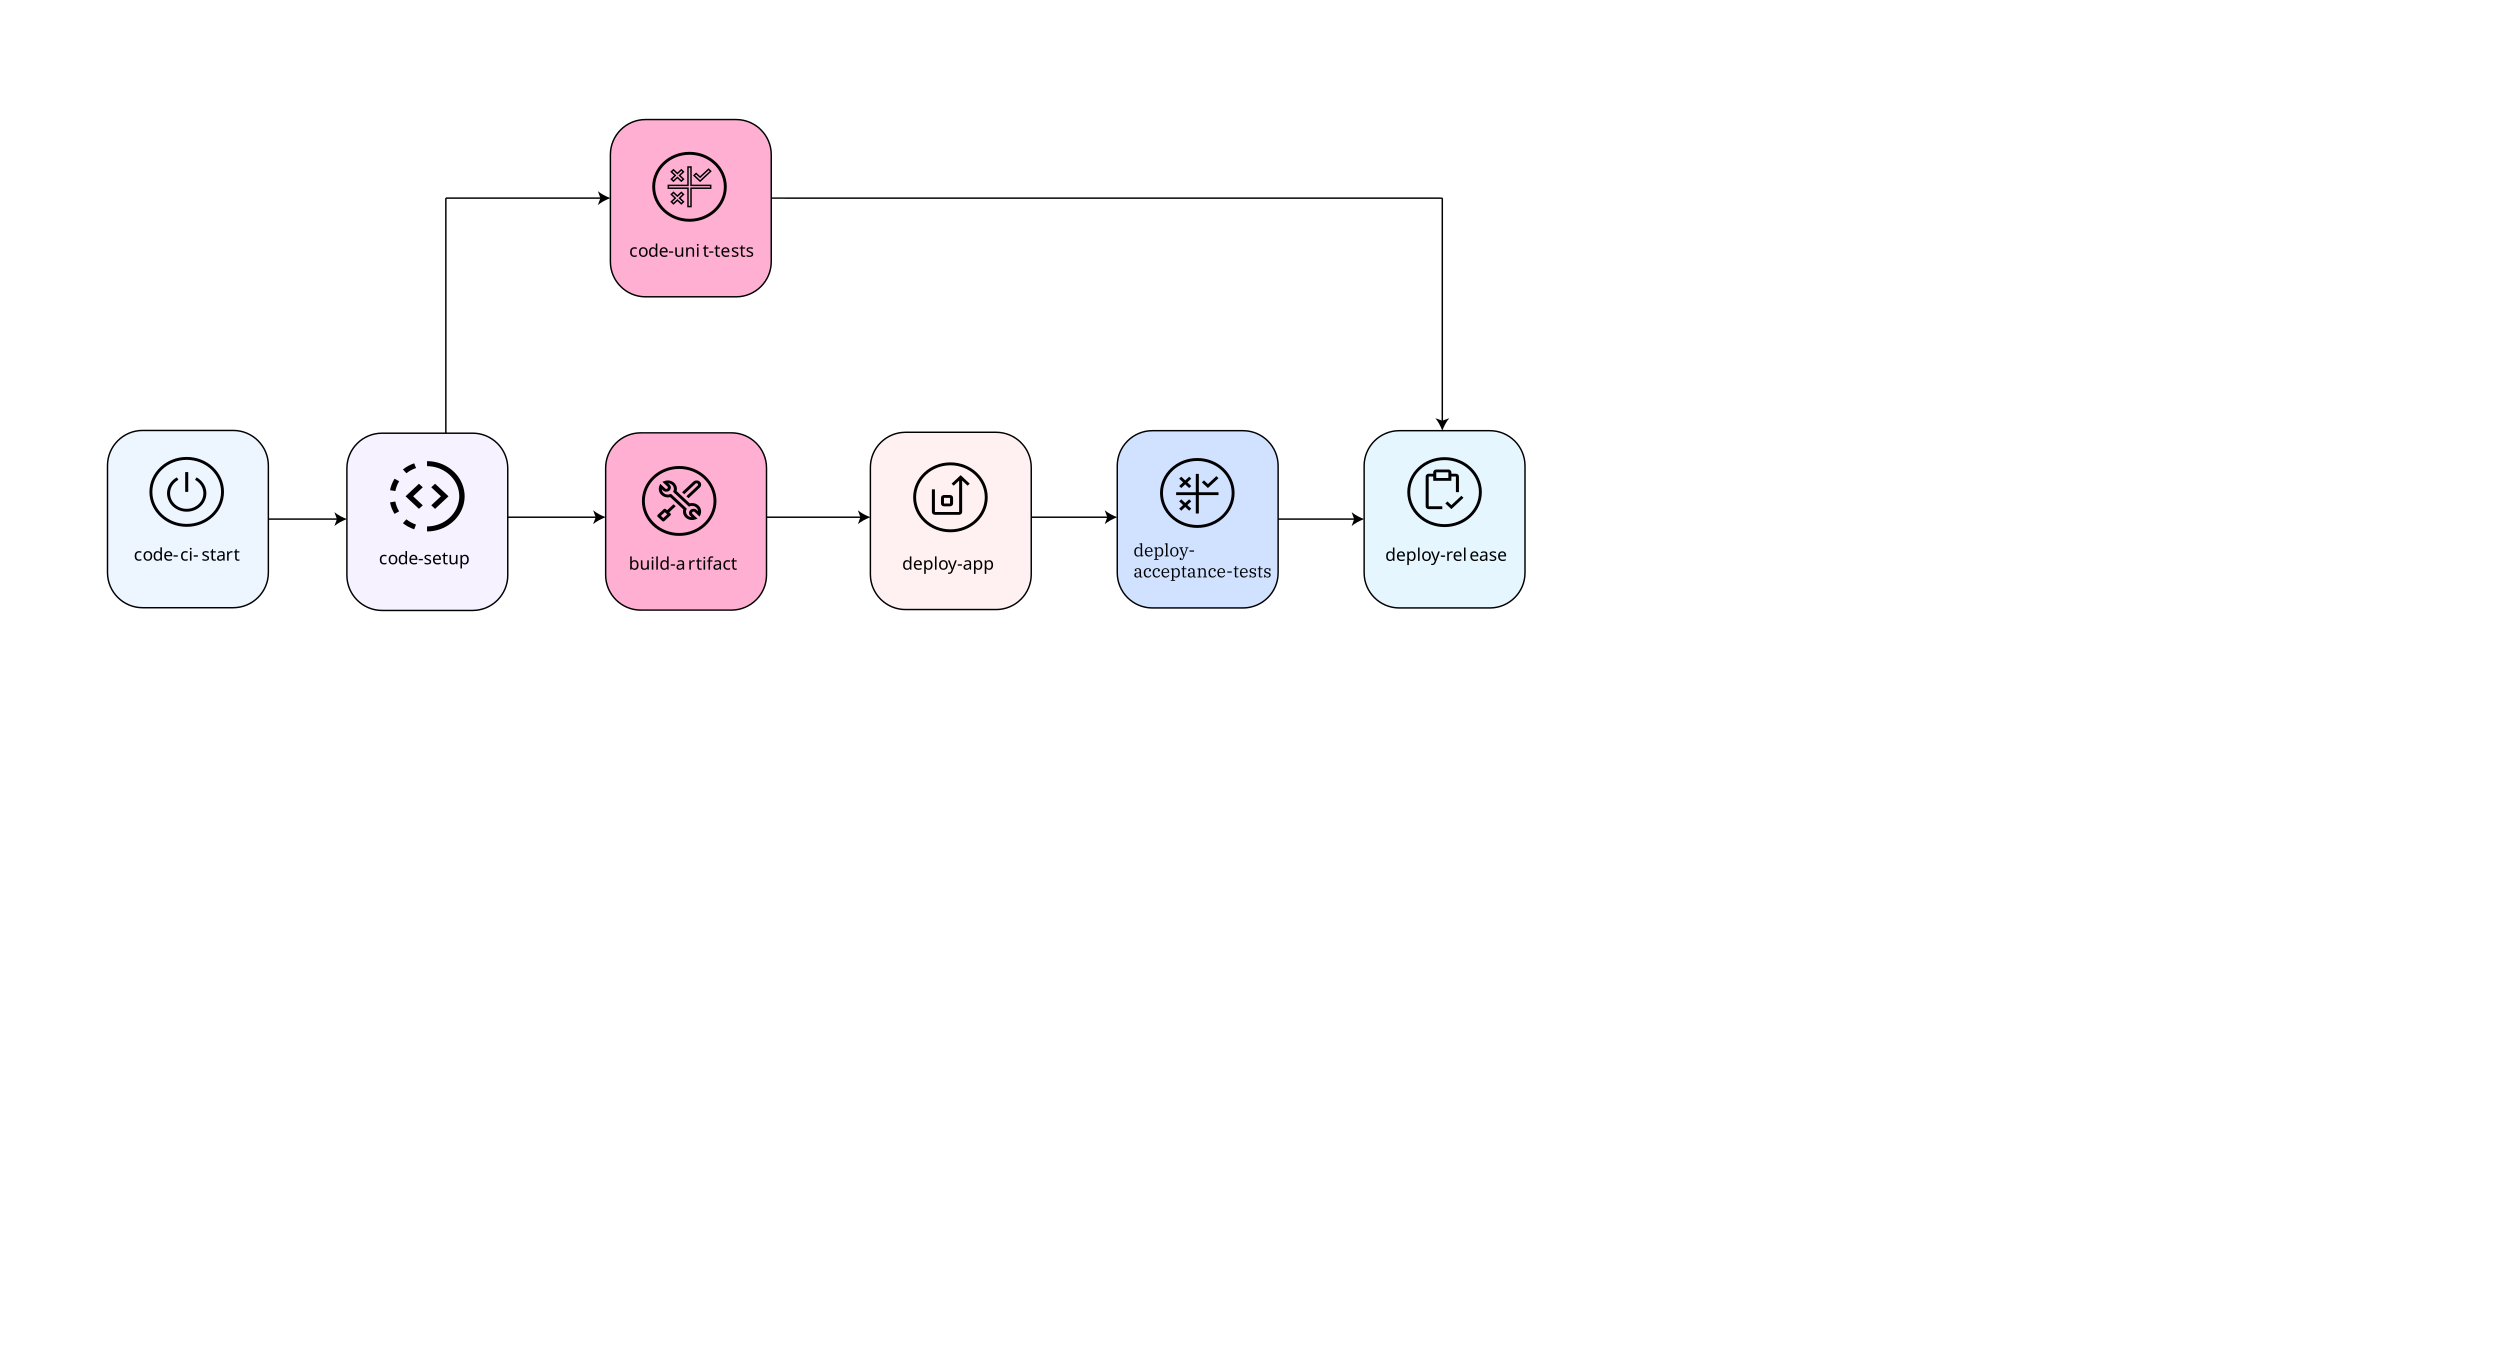
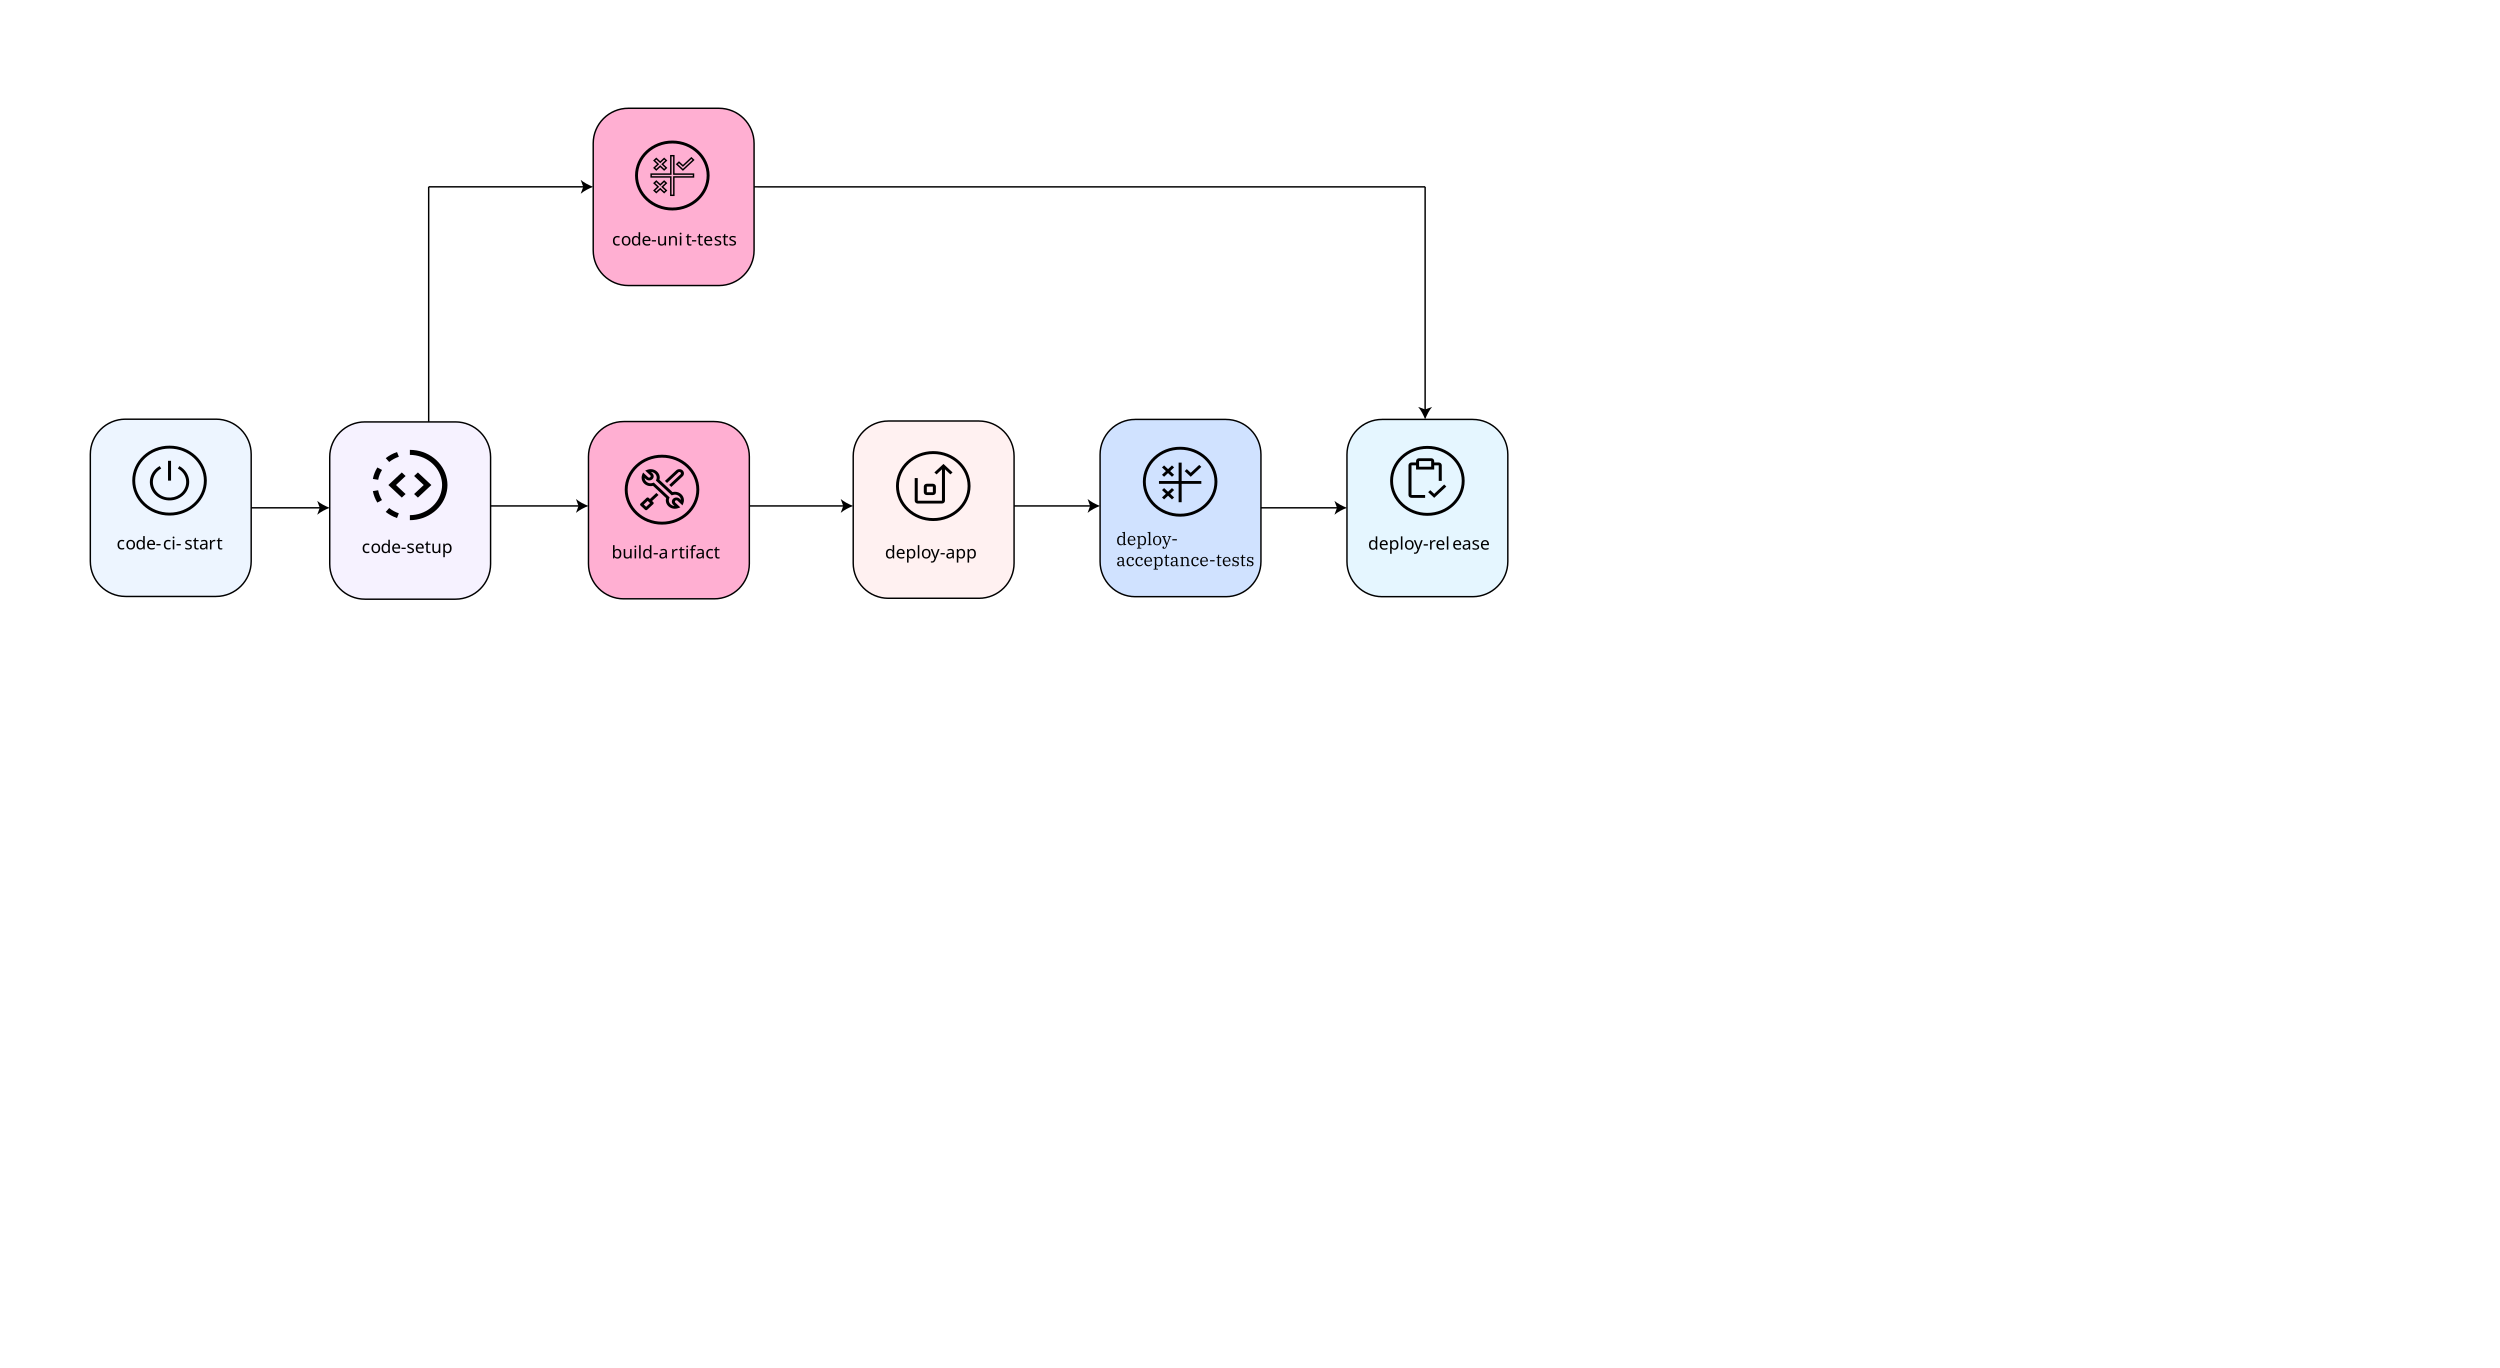
<svg xmlns="http://www.w3.org/2000/svg" viewBox="0 0 2000 1094.23">
  <defs>
    <style>
      .cls-1 {
        fill: #ffafd2;
      }

      .cls-1, .cls-2, .cls-3, .cls-4, .cls-5, .cls-6, .cls-7, .cls-8 {
        stroke: #000;
        stroke-miterlimit: 10;
      }

      .cls-1, .cls-2, .cls-3, .cls-4, .cls-5, .cls-6, .cls-8 {
        stroke-width: 1.17px;
      }

      .cls-9, .cls-6 {
        fill: #edf5ff;
      }

      .cls-2 {
        fill: #d0e2ff;
      }

      .cls-10 {
        letter-spacing: 0em;
      }

      .cls-11 {
        font-family: IBMPlexMath-Regular, 'IBM Plex Math';
        font-size: 14px;
      }

      .cls-12 {
        letter-spacing: 0em;
      }

      .cls-3 {
        fill: #f6f2ff;
      }

      .cls-4 {
        fill: #fff1f1;
      }

      .cls-5, .cls-7 {
        fill: none;
      }

      .cls-7 {
        stroke-width: 2.34px;
      }

      .cls-13 {
        letter-spacing: -.02em;
      }

      .cls-14 {
        letter-spacing: 0em;
      }

      .cls-15 {
        letter-spacing: 0em;
      }

      .cls-16 {
        letter-spacing: -.01em;
      }

      .cls-17 {
        letter-spacing: 0em;
      }

      .cls-18 {
        letter-spacing: 0em;
      }

      .cls-8 {
        fill: #e5f6ff;
      }

      .cls-19 {
        letter-spacing: .02em;
      }

      .cls-20 {
        letter-spacing: .01em;
      }

      .cls-21 {
        letter-spacing: 0em;
      }
    </style>
  </defs>
  <g id="Objects">
    <g>
-       <rect class="cls-1" x="488.31" y="95.64" width="128.69" height="141.81" rx="28.12" ry="28.12" />
-       <ellipse class="cls-7" cx="551.6" cy="149.43" rx="28.65" ry="26.79" />
-       <polygon class="cls-5" points="560.07 141.73 556.93 138.79 555.23 140.37 560.07 144.9 568.54 136.98 566.85 135.39 560.07 141.73" />
-       <polygon class="cls-5" points="546.76 137.43 545.06 135.85 541.92 138.79 538.77 135.85 537.08 137.43 540.22 140.37 537.08 143.32 538.77 144.9 541.92 141.96 545.06 144.9 546.76 143.32 543.61 140.37 546.76 137.43" />
-       <polygon class="cls-5" points="546.76 155.54 545.06 153.95 541.92 156.9 538.77 153.95 537.08 155.54 540.22 158.48 537.08 161.42 538.77 163.01 541.92 160.07 545.06 163.01 546.76 161.42 543.61 158.48 546.76 155.54" />
-       <polygon class="cls-5" points="552.81 148.3 552.81 133.58 550.39 133.58 550.39 148.3 534.66 148.3 534.66 150.56 550.39 150.56 550.39 165.27 552.81 165.27 552.81 150.56 568.54 150.56 568.54 148.3 552.81 148.3" />
-     </g>
-     <g>
-       <g>
-         <rect class="cls-9" x="86" y="344.36" width="128.69" height="141.81" rx="28.12" ry="28.12" />
+       <rect class="cls-1" x="474.57" y="86.62" width="128.69" height="141.81" rx="28.12" ry="28.12" />
+       <ellipse class="cls-7" cx="537.86" cy="140.41" rx="28.65" ry="26.79" />
+       <polygon class="cls-5" points="546.33 132.71 543.19 129.77 541.49 131.35 546.33 135.88 554.8 127.96 553.11 126.37 546.33 132.71" />
+       <polygon class="cls-5" points="533.02 128.41 531.32 126.83 528.18 129.77 525.03 126.83 523.34 128.41 526.48 131.35 523.34 134.3 525.03 135.88 528.18 132.94 531.32 135.88 533.02 134.3 529.87 131.35 533.02 128.41" />
+       <polygon class="cls-5" points="533.02 146.52 531.32 144.93 528.18 147.88 525.03 144.93 523.34 146.52 526.48 149.46 523.34 152.4 525.03 153.99 528.18 151.05 531.32 153.99 533.02 152.4 529.87 149.46 533.02 146.52" />
+       <polygon class="cls-5" points="539.07 139.28 539.07 124.56 536.65 124.56 536.65 139.28 520.92 139.28 520.92 141.54 536.65 141.54 536.65 156.25 539.07 156.25 539.07 141.54 554.8 141.54 554.8 139.28 539.07 139.28" />
+     </g>
+     <g>
+       <g>
+         <rect class="cls-9" x="72.26" y="335.34" width="128.69" height="141.81" rx="28.12" ry="28.12" />
        <g>
-           <ellipse class="cls-9" cx="149.37" cy="393.51" rx="28.65" ry="26.79" />
+           <ellipse class="cls-9" cx="135.63" cy="384.49" rx="28.65" ry="26.79" />
          <g>
-             <path class="cls-9" d="M157.24,381.9l-1.21,1.96c6.37,3.44,8.55,11.05,4.87,17.01-3.68,5.95-11.82,7.99-18.19,4.56-6.37-3.44-8.55-11.05-4.87-17.01,1.17-1.89,2.85-3.46,4.87-4.56l-1.21-1.96c-7.53,4.06-10.1,13.06-5.76,20.1,4.34,7.04,13.97,9.45,21.49,5.39,7.53-4.06,10.1-13.06,5.76-20.1-1.38-2.24-3.37-4.09-5.76-5.39h.01Z" />
-             <rect class="cls-9" x="148.16" y="377.67" width="2.42" height="15.84" />
+             <path class="cls-9" d="M143.5,372.88l-1.21,1.96c6.37,3.44,8.55,11.05,4.87,17.01-3.68,5.95-11.82,7.99-18.19,4.56-6.37-3.44-8.55-11.05-4.87-17.01,1.17-1.89,2.85-3.46,4.87-4.56l-1.21-1.96c-7.53,4.06-10.1,13.06-5.76,20.1,4.34,7.04,13.97,9.45,21.49,5.39,7.53-4.06,10.1-13.06,5.76-20.1-1.38-2.24-3.37-4.09-5.76-5.39h.01Z" />
+             <rect class="cls-9" x="134.42" y="368.65" width="2.42" height="15.84" />
          </g>
        </g>
      </g>
      <g>
-         <rect class="cls-6" x="86" y="344.36" width="128.69" height="141.81" rx="28.12" ry="28.12" />
+         <rect class="cls-6" x="72.26" y="335.34" width="128.69" height="141.81" rx="28.12" ry="28.12" />
        <g>
-           <ellipse class="cls-7" cx="149.37" cy="393.51" rx="28.65" ry="26.79" />
+           <ellipse class="cls-7" cx="135.63" cy="384.49" rx="28.65" ry="26.79" />
          <g>
-             <path d="M157.24,381.9l-1.21,1.96c6.37,3.44,8.55,11.05,4.87,17.01-3.68,5.95-11.82,7.99-18.19,4.56-6.37-3.44-8.55-11.05-4.87-17.01,1.17-1.89,2.85-3.46,4.87-4.56l-1.21-1.96c-7.53,4.06-10.1,13.06-5.76,20.1,4.34,7.04,13.97,9.45,21.49,5.39,7.53-4.06,10.1-13.06,5.76-20.1-1.38-2.24-3.37-4.09-5.76-5.39h.01Z" />
-             <rect x="148.16" y="377.67" width="2.42" height="15.84" />
+             <path d="M143.5,372.88l-1.21,1.96c6.37,3.44,8.55,11.05,4.87,17.01-3.68,5.95-11.82,7.99-18.19,4.56-6.37-3.44-8.55-11.05-4.87-17.01,1.17-1.89,2.85-3.46,4.87-4.56l-1.21-1.96c-7.53,4.06-10.1,13.06-5.76,20.1,4.34,7.04,13.97,9.45,21.49,5.39,7.53-4.06,10.1-13.06,5.76-20.1-1.38-2.24-3.37-4.09-5.76-5.39h.01Z" />
+             <rect x="134.42" y="368.65" width="2.42" height="15.84" />
          </g>
        </g>
      </g>
    </g>
    <g>
-       <rect class="cls-3" x="277.52" y="346.55" width="128.69" height="141.81" rx="28.12" ry="28.12" />
-       <path d="M332.82,374.41c-2.85.97-5.45,2.41-7.73,4.2l-2.76-3.07c2.66-2.08,5.7-3.76,9.02-4.9l1.47,3.77h0ZM315.63,383c-1.74,2.79-2.97,5.87-3.6,9.15l4.26.7c.54-2.81,1.57-5.47,3.06-7.85l-3.71-2h-.01ZM316.26,401.22l-4.23.7c.62,3.29,1.85,6.38,3.57,9.17l3.72-2.01c-1.48-2.39-2.53-5.04-3.06-7.86h0ZM325.1,415.46l-2.78,3.1c2.66,2.09,5.71,3.76,9.02,4.9l1.47-3.79c-2.84-.98-5.44-2.42-7.72-4.21h.01ZM371.22,392.16c-.62-3.29-1.85-6.38-3.57-9.17-1.76-2.84-4.04-5.36-6.71-7.47-2.66-2.09-5.71-3.76-9.02-4.9-3.21-1.1-6.67-1.71-10.28-1.71v4.02c3.1,0,6.06.53,8.81,1.48,2.84.98,5.44,2.42,7.72,4.21.99.78,1.9,1.63,2.76,2.53,1.13,1.19,2.15,2.48,3,3.86,1.48,2.39,2.54,5.04,3.07,7.85.26,1.36.42,2.75.42,4.18s-.18,2.82-.45,4.18c-.54,2.81-1.57,5.46-3.07,7.84-1.52,2.42-3.45,4.6-5.74,6.39-2.28,1.79-4.88,3.23-7.72,4.2-2.75.94-5.71,1.49-8.8,1.49v4.02c3.61,0,7.06-.63,10.28-1.73,3.32-1.13,6.36-2.81,9.02-4.9,2.68-2.1,4.93-4.63,6.7-7.47,1.74-2.79,2.97-5.87,3.6-9.15.3-1.58.48-3.21.48-4.88s-.19-3.29-.48-4.88h-.02ZM334.58,393.24l1.97-1.85,1.67-1.56-3.05-2.84-1.4,1.31-3.05,2.86-3.71,3.47-2.58,2.41,2.58,2.41,3.71,3.47,3.05,2.86,1.4,1.31,3.05-2.84-1.67-1.56-1.97-1.85-2.4-2.24-1.66-1.56,1.67-1.56,2.4-2.24h-.01ZM348.66,400.84l-1.97,1.85-1.67,1.56,3.05,2.84,1.4-1.31,3.05-2.86,3.71-3.47,2.58-2.41-2.58-2.41-3.71-3.47-3.05-2.86-1.4-1.31-3.05,2.84,1.67,1.56,1.97,1.85,2.4,2.24,1.67,1.56-1.66,1.56-2.4,2.24h-.01Z" />
-     </g>
-     <g>
-       <rect class="cls-1" x="484.52" y="346.27" width="128.69" height="141.81" rx="28.12" ry="28.12" />
-       <ellipse class="cls-7" cx="543.35" cy="400.76" rx="28.65" ry="26.79" />
-       <g>
-         <path d="M535.38,409.82l5.15-4.82-1.71-1.6-5.15,4.82-.96-.9c-.47-.44-1.24-.44-1.71,0h0l-4.84,4.53c-.47.44-.47,1.16,0,1.6h0l3.63,3.4c.47.44,1.24.44,1.71,0h0l4.84-4.53c.47-.44.47-1.16,0-1.6h0l-.96-.9h0ZM530.65,414.44l-1.92-1.79,3.13-2.93,1.92,1.79-3.13,2.93Z" />
-         <path d="M553.64,416.04c-4.01,0-7.26-3.04-7.26-6.79,0-.59.09-1.18.26-1.75l-10.49-9.81c-.61.16-1.24.24-1.87.24-3.99.02-7.25-3-7.26-6.74,0-.86.17-1.72.51-2.53l.68-1.61,4.01,3.75c.48.43,1.23.43,1.71,0,.47-.44.47-1.16,0-1.6h0l-4.01-3.75,1.72-.63c3.71-1.38,7.92.32,9.39,3.79.34.8.51,1.66.51,2.52,0,.59-.09,1.18-.26,1.75l10.49,9.8c.61-.16,1.24-.24,1.87-.24,3.99-.02,7.25,3,7.26,6.73,0,.87-.17,1.72-.51,2.53l-.67,1.61-4.01-3.75c-.48-.43-1.23-.43-1.71,0-.47.44-.47,1.16,0,1.6h0l4.01,3.75-1.72.63c-.84.31-1.74.47-2.64.48v.02ZM536.77,395.08l12.66,11.84-.29.69c-.99,2.31.21,4.93,2.68,5.85.48.18.99.29,1.51.31l-1.05-.99c-1.42-1.33-1.42-3.47,0-4.8h0c1.44-1.28,3.7-1.28,5.14,0l1.05.99c-.15-2.48-2.42-4.38-5.08-4.24-.52.03-1.03.13-1.51.31l-.74.27-12.66-11.84.29-.69c.99-2.31-.21-4.93-2.68-5.85-.48-.18-.99-.29-1.51-.31l1.05.99c1.42,1.33,1.42,3.47,0,4.8h0c-1.44,1.28-3.7,1.28-5.14,0l-1.05-.99c.15,2.48,2.42,4.38,5.08,4.24.52-.03,1.03-.13,1.52-.31l.74-.27h-.01Z" />
-         <path d="M559.84,385.31c-1.44-1.28-3.7-1.28-5.13,0l-9.05,8.47,1.71,1.6,9.05-8.47c.48-.43,1.23-.43,1.71,0,.47.44.47,1.16,0,1.6l-9.05,8.47,1.71,1.6,9.05-8.46c1.42-1.33,1.42-3.48,0-4.8h0Z" />
-       </g>
-     </g>
-     <g>
-       <rect class="cls-4" x="696.31" y="345.83" width="128.69" height="141.81" rx="28.12" ry="28.12" />
-       <g>
-         <path d="M768.51,380.16l-7.26,6.79,1.71,1.59,4.34-4.06v25.1h-19.37v-18.11h-2.42v18.11c0,1.25,1.08,2.26,2.42,2.26h19.37c1.34,0,2.42-1.01,2.42-2.26v-25.11l4.34,4.06,1.71-1.59-7.26-6.79h0Z" />
-         <path d="M760.04,405.06h-4.84c-1.34,0-2.42-1.01-2.42-2.26v-4.53c0-1.25,1.08-2.26,2.42-2.26h4.84c1.34,0,2.42,1.01,2.42,2.26v4.53c0,1.25-1.08,2.26-2.42,2.26ZM755.19,398.27v4.53h4.84v-4.53h-4.84Z" />
-         <ellipse class="cls-7" cx="760.35" cy="397.86" rx="28.65" ry="26.79" />
-       </g>
-     </g>
-     <g>
-       <rect class="cls-8" x="1091.31" y="344.55" width="128.69" height="141.81" rx="28.12" ry="28.12" />
-       <ellipse class="cls-7" cx="1155.65" cy="393.7" rx="28.65" ry="26.79" />
-       <g>
-         <polygon points="1161.1 404.1 1157.97 401.17 1156.26 402.76 1161.1 407.29 1170.78 398.23 1169.08 396.64 1161.1 404.1" />
-         <path d="M1164.73,378.99h-3.63v-1.13c0-1.25-1.09-2.26-2.42-2.26h-9.68c-1.34,0-2.42,1.01-2.42,2.26v1.13h-3.63c-1.34,0-2.42,1.01-2.42,2.26v23.77c0,1.25,1.09,2.26,2.42,2.26h10.89v-2.26h-10.89v-23.77h3.63v3.4h14.52v-3.4h3.63v12.45h2.42v-12.45c0-1.25-1.09-2.26-2.42-2.26h0ZM1158.68,382.39h-9.68v-4.53h9.68v4.53Z" />
-       </g>
-     </g>
-     <g>
-       <rect class="cls-2" x="893.81" y="344.55" width="128.69" height="141.81" rx="28.12" ry="28.12" />
-       <g>
-         <polygon points="966.33 387.26 963.18 384.32 961.48 385.9 966.33 390.42 974.8 382.51 973.1 380.92 966.33 387.26" />
-         <polygon points="953.01 382.95 951.32 381.38 948.17 384.32 945.02 381.38 943.33 382.95 946.48 385.9 943.33 388.85 945.02 390.42 948.17 387.48 951.32 390.42 953.01 388.85 949.87 385.9 953.01 382.95" />
-         <polygon points="953.01 401.07 951.32 399.48 948.17 402.42 945.02 399.48 943.33 401.07 946.48 404.01 943.33 406.95 945.02 408.54 948.17 405.6 951.32 408.54 953.01 406.95 949.87 404.01 953.01 401.07" />
-         <polygon points="959.06 393.82 959.06 379.11 956.64 379.11 956.64 393.82 940.91 393.82 940.91 396.08 956.64 396.08 956.64 410.79 959.06 410.79 959.06 396.08 974.8 396.08 974.8 393.82 959.06 393.82" />
-         <ellipse class="cls-7" cx="957.85" cy="394.38" rx="28.65" ry="26.79" />
-       </g>
-     </g>
-     <g>
-       <line class="cls-5" x1="214.69" y1="415.27" x2="270.46" y2="415.27" />
-       <path d="M277.52,415.27c-3.32,1.23-7.45,3.34-10,5.56l2.01-5.56-2.01-5.56c2.56,2.23,6.68,4.33,10,5.56Z" />
-     </g>
-     <g>
-       <line class="cls-5" x1="406.21" y1="413.77" x2="477.46" y2="413.77" />
-       <path d="M484.52,413.77c-3.32,1.23-7.45,3.34-10,5.56l2.01-5.56-2.01-5.56c2.56,2.23,6.68,4.33,10,5.56Z" />
-     </g>
-     <line class="cls-5" x1="356.68" y1="158.48" x2="356.68" y2="346.55" />
-     <g>
-       <line class="cls-5" x1="481.25" y1="158.48" x2="356.68" y2="158.48" />
-       <path d="M488.31,158.48c-3.32-1.23-7.45-3.34-10-5.56l2.01,5.56-2.01,5.56c2.56-2.23,6.68-4.33,10-5.56Z" />
-     </g>
-     <line class="cls-5" x1="1153.85" y1="158.53" x2="617.01" y2="158.48" />
-     <g>
-       <line class="cls-5" x1="1153.84" y1="158.48" x2="1153.84" y2="337.49" />
-       <path d="M1153.84,344.55c-1.23-3.32-3.34-7.45-5.56-10l5.56,2.01,5.56-2.01c-2.23,2.56-4.33,6.68-5.56,10Z" />
-     </g>
-     <g>
-       <line class="cls-5" x1="613.21" y1="413.77" x2="689.25" y2="413.77" />
-       <path d="M696.31,413.77c-3.32,1.23-7.45,3.34-10,5.56l2.01-5.56-2.01-5.56c2.56,2.23,6.68,4.33,10,5.56Z" />
-     </g>
-     <g>
-       <line class="cls-5" x1="825" y1="413.77" x2="886.75" y2="413.77" />
-       <path d="M893.81,413.77c-3.32,1.23-7.45,3.34-10,5.56l2.01-5.56-2.01-5.56c2.56,2.23,6.68,4.33,10,5.56Z" />
-     </g>
-     <g>
-       <line class="cls-5" x1="1022.5" y1="415.27" x2="1084.25" y2="415.27" />
-       <path d="M1091.31,415.27c-3.32,1.23-7.45,3.34-10,5.56l2.01-5.56-2.01-5.56c2.56,2.23,6.68,4.33,10,5.56Z" />
+       <rect class="cls-3" x="263.78" y="337.53" width="128.69" height="141.81" rx="28.12" ry="28.12" />
+       <path d="M319.08,365.39c-2.85.97-5.45,2.41-7.73,4.2l-2.76-3.07c2.66-2.08,5.7-3.76,9.02-4.9l1.47,3.77h0ZM301.89,373.98c-1.74,2.79-2.97,5.87-3.6,9.15l4.26.7c.54-2.81,1.57-5.47,3.06-7.85l-3.71-2h-.01ZM302.52,392.2l-4.23.7c.62,3.29,1.85,6.38,3.57,9.17l3.72-2.01c-1.48-2.39-2.53-5.04-3.06-7.86h0ZM311.36,406.44l-2.78,3.1c2.66,2.09,5.71,3.76,9.02,4.9l1.47-3.79c-2.84-.98-5.44-2.42-7.72-4.21h.01ZM357.48,383.14c-.62-3.29-1.85-6.38-3.57-9.17-1.76-2.84-4.04-5.36-6.71-7.47-2.66-2.09-5.71-3.76-9.02-4.9-3.21-1.1-6.67-1.71-10.28-1.71v4.02c3.1,0,6.06.53,8.81,1.48,2.84.98,5.44,2.42,7.72,4.21.99.78,1.9,1.63,2.76,2.53,1.13,1.19,2.15,2.48,3,3.86,1.48,2.39,2.54,5.04,3.07,7.85.26,1.36.42,2.75.42,4.18s-.18,2.82-.45,4.18c-.54,2.81-1.57,5.46-3.07,7.84-1.52,2.42-3.45,4.6-5.74,6.39-2.28,1.79-4.88,3.23-7.72,4.2-2.75.94-5.71,1.49-8.8,1.49v4.02c3.61,0,7.06-.63,10.28-1.73,3.32-1.13,6.36-2.81,9.02-4.9,2.68-2.1,4.93-4.63,6.7-7.47,1.74-2.79,2.97-5.87,3.6-9.15.3-1.58.48-3.21.48-4.88s-.19-3.29-.48-4.88h-.02ZM320.84,384.22l1.97-1.85,1.67-1.56-3.05-2.84-1.4,1.31-3.05,2.86-3.71,3.47-2.58,2.41,2.58,2.41,3.71,3.47,3.05,2.86,1.4,1.31,3.05-2.84-1.67-1.56-1.97-1.85-2.4-2.24-1.66-1.56,1.67-1.56,2.4-2.24h-.01ZM334.92,391.82l-1.97,1.85-1.67,1.56,3.05,2.84,1.4-1.31,3.05-2.86,3.71-3.47,2.58-2.41-2.58-2.41-3.71-3.47-3.05-2.86-1.4-1.31-3.05,2.84,1.67,1.56,1.97,1.85,2.4,2.24,1.67,1.56-1.66,1.56-2.4,2.24h-.01Z" />
+     </g>
+     <g>
+       <rect class="cls-1" x="470.78" y="337.25" width="128.69" height="141.81" rx="28.12" ry="28.12" />
+       <ellipse class="cls-7" cx="529.61" cy="391.74" rx="28.65" ry="26.79" />
+       <g>
+         <path d="M521.64,400.8l5.15-4.82-1.71-1.6-5.15,4.82-.96-.9c-.47-.44-1.24-.44-1.71,0h0l-4.84,4.53c-.47.44-.47,1.16,0,1.6h0l3.63,3.4c.47.44,1.24.44,1.71,0h0l4.84-4.53c.47-.44.47-1.16,0-1.6h0l-.96-.9h0ZM516.91,405.42l-1.92-1.79,3.13-2.93,1.92,1.79-3.13,2.93Z" />
+         <path d="M539.9,407.02c-4.01,0-7.26-3.04-7.26-6.79,0-.59.09-1.18.26-1.75l-10.49-9.81c-.61.16-1.24.24-1.87.24-3.99.02-7.25-3-7.26-6.74,0-.86.17-1.72.51-2.53l.68-1.61,4.01,3.75c.48.43,1.23.43,1.71,0,.47-.44.47-1.16,0-1.6h0l-4.01-3.75,1.72-.63c3.71-1.38,7.92.32,9.39,3.79.34.8.51,1.66.51,2.52,0,.59-.09,1.18-.26,1.75l10.49,9.8c.61-.16,1.24-.24,1.87-.24,3.99-.02,7.25,3,7.26,6.73,0,.87-.17,1.72-.51,2.53l-.67,1.61-4.01-3.75c-.48-.43-1.23-.43-1.71,0-.47.44-.47,1.16,0,1.6h0l4.01,3.75-1.72.63c-.84.31-1.74.47-2.64.48v.02ZM523.03,386.06l12.66,11.84-.29.69c-.99,2.31.21,4.93,2.68,5.85.48.18.99.29,1.51.31l-1.05-.99c-1.42-1.33-1.42-3.47,0-4.8h0c1.44-1.28,3.7-1.28,5.14,0l1.05.99c-.15-2.48-2.42-4.38-5.08-4.24-.52.03-1.03.13-1.51.31l-.74.27-12.66-11.84.29-.69c.99-2.31-.21-4.93-2.68-5.85-.48-.18-.99-.29-1.51-.31l1.05.99c1.42,1.33,1.42,3.47,0,4.8h0c-1.44,1.28-3.7,1.28-5.14,0l-1.05-.99c.15,2.48,2.42,4.38,5.08,4.24.52-.03,1.03-.13,1.52-.31l.74-.27h-.01Z" />
+         <path d="M546.1,376.29c-1.44-1.28-3.7-1.28-5.13,0l-9.05,8.47,1.71,1.6,9.05-8.47c.48-.43,1.23-.43,1.71,0,.47.44.47,1.16,0,1.6l-9.05,8.47,1.71,1.6,9.05-8.46c1.42-1.33,1.42-3.48,0-4.8h0Z" />
+       </g>
+     </g>
+     <g>
+       <rect class="cls-4" x="682.57" y="336.82" width="128.69" height="141.81" rx="28.12" ry="28.12" />
+       <g>
+         <path d="M754.77,371.15l-7.26,6.79,1.71,1.59,4.34-4.06v25.1h-19.37v-18.11h-2.42v18.11c0,1.25,1.08,2.26,2.42,2.26h19.37c1.34,0,2.42-1.01,2.42-2.26v-25.11l4.34,4.06,1.71-1.59-7.26-6.79h0Z" />
+         <path d="M746.3,396.05h-4.84c-1.34,0-2.42-1.01-2.42-2.26v-4.53c0-1.25,1.08-2.26,2.42-2.26h4.84c1.34,0,2.42,1.01,2.42,2.26v4.53c0,1.25-1.08,2.26-2.42,2.26ZM741.45,389.26v4.53h4.84v-4.53h-4.84Z" />
+         <ellipse class="cls-7" cx="746.61" cy="388.85" rx="28.65" ry="26.79" />
+       </g>
+     </g>
+     <g>
+       <rect class="cls-8" x="1077.57" y="335.54" width="128.69" height="141.81" rx="28.12" ry="28.12" />
+       <ellipse class="cls-7" cx="1141.91" cy="384.69" rx="28.65" ry="26.79" />
+       <g>
+         <polygon points="1147.36 395.08 1144.23 392.15 1142.52 393.75 1147.36 398.27 1157.04 389.22 1155.34 387.62 1147.36 395.08" />
+         <path d="M1150.99,369.98h-3.63v-1.13c0-1.25-1.09-2.26-2.42-2.26h-9.68c-1.34,0-2.42,1.01-2.42,2.26v1.13h-3.63c-1.34,0-2.42,1.01-2.42,2.26v23.77c0,1.25,1.09,2.26,2.42,2.26h10.89v-2.26h-10.89v-23.77h3.63v3.4h14.52v-3.4h3.63v12.45h2.42v-12.45c0-1.25-1.09-2.26-2.42-2.26h0ZM1144.94,373.38h-9.68v-4.53h9.68v4.53Z" />
+       </g>
+     </g>
+     <g>
+       <rect class="cls-2" x="880.07" y="335.54" width="128.69" height="141.81" rx="28.12" ry="28.12" />
+       <g>
+         <polygon points="952.59 378.24 949.44 375.3 947.74 376.89 952.59 381.41 961.06 373.49 959.36 371.91 952.59 378.24" />
+         <polygon points="939.27 373.94 937.58 372.36 934.43 375.3 931.28 372.36 929.59 373.94 932.74 376.89 929.59 379.83 931.28 381.41 934.43 378.47 937.58 381.41 939.27 379.83 936.13 376.89 939.27 373.94" />
+         <polygon points="939.27 392.05 937.58 390.47 934.43 393.41 931.28 390.47 929.59 392.05 932.74 394.99 929.59 397.94 931.28 399.52 934.43 396.58 937.58 399.52 939.27 397.94 936.13 394.99 939.27 392.05" />
+         <polygon points="945.32 384.81 945.32 370.1 942.9 370.1 942.9 384.81 927.17 384.81 927.17 387.07 942.9 387.07 942.9 401.78 945.32 401.78 945.32 387.07 961.06 387.07 961.06 384.81 945.32 384.81" />
+         <ellipse class="cls-7" cx="944.11" cy="385.37" rx="28.65" ry="26.79" />
+       </g>
+     </g>
+     <g>
+       <line class="cls-5" x1="200.95" y1="406.25" x2="256.72" y2="406.25" />
+       <path d="M263.78,406.25c-3.32,1.23-7.45,3.34-10,5.56l2.01-5.56-2.01-5.56c2.56,2.23,6.68,4.33,10,5.56Z" />
+     </g>
+     <g>
+       <line class="cls-5" x1="392.47" y1="404.75" x2="463.72" y2="404.75" />
+       <path d="M470.78,404.75c-3.32,1.23-7.45,3.34-10,5.56l2.01-5.56-2.01-5.56c2.56,2.23,6.68,4.33,10,5.56Z" />
+     </g>
+     <line class="cls-5" x1="342.94" y1="149.46" x2="342.94" y2="337.53" />
+     <g>
+       <line class="cls-5" x1="467.51" y1="149.46" x2="342.94" y2="149.46" />
+       <path d="M474.57,149.46c-3.32-1.23-7.45-3.34-10-5.56l2.01,5.56-2.01,5.56c2.56-2.23,6.68-4.33,10-5.56Z" />
+     </g>
+     <line class="cls-5" x1="1140.11" y1="149.51" x2="603.27" y2="149.47" />
+     <g>
+       <line class="cls-5" x1="1140.1" y1="149.46" x2="1140.1" y2="328.48" />
+       <path d="M1140.1,335.54c-1.23-3.32-3.34-7.45-5.56-10l5.56,2.01,5.56-2.01c-2.23,2.56-4.33,6.68-5.56,10Z" />
+     </g>
+     <g>
+       <line class="cls-5" x1="599.47" y1="404.75" x2="675.51" y2="404.75" />
+       <path d="M682.57,404.75c-3.32,1.23-7.45,3.34-10,5.56l2.01-5.56-2.01-5.56c2.56,2.23,6.68,4.33,10,5.56Z" />
+     </g>
+     <g>
+       <line class="cls-5" x1="811.26" y1="404.75" x2="873.01" y2="404.75" />
+       <path d="M880.07,404.75c-3.32,1.23-7.45,3.34-10,5.56l2.01-5.56-2.01-5.56c2.56,2.23,6.68,4.33,10,5.56Z" />
+     </g>
+     <g>
+       <line class="cls-5" x1="1008.76" y1="406.25" x2="1070.51" y2="406.25" />
+       <path d="M1077.57,406.25c-3.32,1.23-7.45,3.34-10,5.56l2.01-5.56-2.01-5.56c2.56,2.23,6.68,4.33,10,5.56Z" />
    </g>
  </g>
  <g id="Text">
-     <text class="cls-11" transform="translate(106.99 448.52)">
+     <text class="cls-11" transform="translate(93.25 439.51)">
      <tspan class="cls-17" x="0" y="0">c</tspan>
      <tspan class="cls-21" x="7.08" y="0">o</tspan>
      <tspan class="cls-12" x="15.12" y="0">d</tspan>
      <tspan class="cls-21" x="23.63" y="0">e</tspan>
      <tspan class="cls-19" x="31.28" y="0">-</tspan>
      <tspan x="37.06" y="0">ci-</tspan>
      <tspan class="cls-18" x="54.19" y="0">s</tspan>
      <tspan x="60.93" y="0">ta</tspan>
      <tspan class="cls-20" x="73.51" y="0">r</tspan>
      <tspan x="79.85" y="0">t</tspan>
    </text>
-     <text class="cls-11" transform="translate(303.08 451.43)">
+     <text class="cls-11" transform="translate(289.34 442.41)">
      <tspan class="cls-16" x="0" y="0">c</tspan>
      <tspan class="cls-21" x="7.08" y="0">o</tspan>
      <tspan class="cls-12" x="15.12" y="0">d</tspan>
      <tspan class="cls-21" x="23.63" y="0">e</tspan>
      <tspan x="31.28" y="0">-setup</tspan>
    </text>
-     <text class="cls-11" transform="translate(502.97 455.75)">
+     <text class="cls-11" transform="translate(489.23 446.74)">
      <tspan x="0" y="0">build-a</tspan>
      <tspan class="cls-20" x="47.3" y="0">r</tspan>
      <tspan class="cls-12" x="53.65" y="0">tifact</tspan>
    </text>
-     <text class="cls-11" transform="translate(503.32 205.41)">
+     <text class="cls-11" transform="translate(489.58 196.39)">
      <tspan class="cls-16" x="0" y="0">c</tspan>
      <tspan class="cls-21" x="7.08" y="0">o</tspan>
      <tspan class="cls-12" x="15.12" y="0">d</tspan>
      <tspan class="cls-21" x="23.63" y="0">e</tspan>
      <tspan x="31.28" y="0">-uni</tspan>
      <tspan class="cls-13" x="58.8" y="0">t</tspan>
      <tspan x="63.46" y="0">-te</tspan>
      <tspan class="cls-18" x="81.41" y="0">s</tspan>
      <tspan class="cls-12" x="88.14" y="0">ts</tspan>
    </text>
-     <text class="cls-11" transform="translate(721.68 455.75)">
+     <text class="cls-11" transform="translate(707.93 446.74)">
      <tspan x="0" y="0">depl</tspan>
      <tspan class="cls-14" x="28.8" y="0">o</tspan>
      <tspan class="cls-16" x="36.62" y="0">y</tspan>
      <tspan x="43.96" y="0">-app</tspan>
    </text>
    <g>
-       <path d="M907.41,441.5c0-2.45,1.16-3.78,2.96-3.78,1.12,0,1.82.56,2.13,1.25h.06v-3.42l-1.05-.18v-.49l2.2-.41v9.73l1.04.18v.48l-2.19.42v-1.26h-.06c-.32.69-.99,1.26-2.13,1.26-1.79,0-2.96-1.33-2.96-3.78ZM912.55,443.04v-3.08c0-.91-.94-1.44-1.85-1.44-1.29,0-2.04.95-2.04,2.4v1.18c0,1.44.76,2.4,2.04,2.4.91,0,1.85-.53,1.85-1.44Z" />
-       <path d="M915.85,441.5c0-2.24,1.37-3.78,3.22-3.78s3.03,1.43,3.03,3.42v.32h-4.97v.36c0,1.58.87,2.56,2.19,2.56,1.15,0,1.79-.53,2.19-1.29l.46.29c-.36.97-1.3,1.89-2.83,1.89-2.06,0-3.28-1.5-3.28-3.78ZM917.12,440.81h3.77v-.14c0-1.3-.55-2.3-1.82-2.3s-1.95.97-1.95,2.27v.17Z" />
-       <path d="M923.28,447.27h1.04v-8.47l-1.04-.18v-.48l2.19-.42v1.26h.06c.32-.69.99-1.26,2.13-1.26,1.79,0,2.96,1.33,2.96,3.78s-1.16,3.78-2.96,3.78c-1.12,0-1.82-.56-2.13-1.25h-.06v3.24h1.32v.64h-3.5v-.64ZM929.36,442.09v-1.18c0-1.44-.76-2.4-2.05-2.4-.91,0-1.85.53-1.85,1.44v3.08c0,.91.94,1.44,1.85,1.44,1.29,0,2.05-.95,2.05-2.4Z" />
-       <path d="M931.79,444.47h1.04v-8.92l-1.04-.18v-.49l2.19-.41v10h1.04v.64h-3.22v-.64Z" />
-       <path d="M936.13,441.5c0-2.3,1.33-3.78,3.32-3.78s3.32,1.48,3.32,3.78-1.33,3.78-3.32,3.78-3.32-1.48-3.32-3.78ZM941.47,442.26v-1.51c0-1.33-.62-2.34-2.02-2.34s-2.02,1.01-2.02,2.34v1.51c0,1.33.62,2.34,2.02,2.34s2.02-1.01,2.02-2.34Z" />
-       <path d="M943.69,446.99c0-.49.27-.81.76-.81.42,0,.67.27.67.7,0,.31-.2.52-.38.57v.04c.11.04.21.06.36.06.49,0,.98-.41,1.34-1.34l.29-.8-2.66-6.88h-.73v-.64h3v.64h-1.01l1.95,5.29h.06l1.89-5.29h-1.01v-.64h2.55v.64h-.73l-3,7.79c-.39,1.02-1.05,1.77-2,1.77s-1.36-.45-1.36-1.09Z" />
-       <path d="M951.59,440.35h3.66v.98h-3.66v-.98Z" />
-       <path d="M907.41,460.12c0-1.39.85-2.13,3.22-2.13h1.04v-1.06c0-1.13-.56-1.76-1.65-1.76-.48,0-.92.08-1.18.24v.03c.21.11.45.32.45.73,0,.49-.31.77-.77.77s-.77-.28-.77-.81c0-.81.98-1.6,2.66-1.6,1.51,0,2.41.83,2.41,2.24v4.55h1.05v.49c-.21.15-.57.28-.99.28-.73,0-1.13-.45-1.13-1.13v-.1h-.07c-.27.63-.83,1.23-2.11,1.23s-2.14-.76-2.14-1.96ZM911.66,459.91v-1.36h-.91c-1.61,0-2.1.49-2.1,1.37v.29c0,.71.52,1.09,1.39,1.09s1.62-.46,1.62-1.4Z" />
-       <path d="M914.98,458.3c0-2.31,1.39-3.78,3.39-3.78,1.5,0,2.47.73,2.47,1.71,0,.59-.34.95-.87.95-.57,0-.85-.39-.85-.85,0-.41.22-.71.59-.88v-.04c-.24-.14-.62-.22-1.2-.22-1.32,0-2.24,1.04-2.24,2.42v1.04c0,1.53.85,2.55,2.19,2.55,1.15,0,1.74-.53,2.13-1.29l.45.29c-.35.97-1.23,1.89-2.75,1.89-2.09,0-3.29-1.51-3.29-3.78Z" />
-       <path d="M922.06,458.3c0-2.31,1.39-3.78,3.39-3.78,1.5,0,2.47.73,2.47,1.71,0,.59-.34.95-.87.95-.57,0-.85-.39-.85-.85,0-.41.22-.71.59-.88v-.04c-.24-.14-.62-.22-1.2-.22-1.32,0-2.24,1.04-2.24,2.42v1.04c0,1.53.85,2.55,2.19,2.55,1.15,0,1.74-.53,2.13-1.29l.45.29c-.35.97-1.23,1.89-2.75,1.89-2.09,0-3.29-1.51-3.29-3.78Z" />
-       <path d="M929.15,458.3c0-2.24,1.37-3.78,3.22-3.78s3.03,1.43,3.03,3.42v.32h-4.97v.36c0,1.58.87,2.56,2.19,2.56,1.15,0,1.79-.53,2.19-1.29l.46.29c-.36.97-1.3,1.89-2.83,1.89-2.06,0-3.28-1.5-3.28-3.78ZM930.42,457.61h3.77v-.14c0-1.3-.55-2.3-1.82-2.3s-1.95.97-1.95,2.27v.17Z" />
-       <path d="M936.58,464.07h1.04v-8.47l-1.04-.18v-.48l2.19-.42v1.26h.06c.32-.69.99-1.26,2.13-1.26,1.79,0,2.96,1.33,2.96,3.78s-1.16,3.78-2.96,3.78c-1.12,0-1.82-.56-2.13-1.25h-.06v3.24h1.32v.64h-3.5v-.64ZM942.66,458.89v-1.18c0-1.44-.76-2.4-2.04-2.4-.91,0-1.85.53-1.85,1.44v3.08c0,.91.94,1.44,1.85,1.44,1.29,0,2.04-.95,2.04-2.4Z" />
-       <path d="M946.13,460.67v-5.29h-.92v-.69h.13c.77,0,.88-.21.99-.63l.32-1.25h.63v1.88h1.86v.69h-1.86v5.85h1.86v.46c-.32.17-1.06.31-1.71.31-.99,0-1.3-.36-1.3-1.33Z" />
-       <path d="M950.24,460.12c0-1.39.85-2.13,3.22-2.13h1.04v-1.06c0-1.13-.56-1.76-1.65-1.76-.48,0-.92.08-1.18.24v.03c.21.11.45.32.45.73,0,.49-.31.77-.77.77s-.77-.28-.77-.81c0-.81.98-1.6,2.66-1.6,1.51,0,2.41.83,2.41,2.24v4.55h1.05v.49c-.21.15-.57.28-.99.28-.73,0-1.13-.45-1.13-1.13v-.1h-.07c-.27.63-.83,1.23-2.11,1.23s-2.14-.76-2.14-1.96ZM954.5,459.91v-1.36h-.91c-1.61,0-2.1.49-2.1,1.37v.29c0,.71.52,1.09,1.39,1.09s1.62-.46,1.62-1.4Z" />
-       <path d="M957.89,461.27h1.04v-5.67l-1.04-.18v-.48l2.16-.42v1.26h.06c.22-.57.94-1.26,2.07-1.26,1.74,0,2.44.91,2.44,2.72v4.03h1.04v.64h-3.22v-.64h1.04v-3.94c0-1.36-.55-2.02-1.69-2.02-.81,0-1.69.46-1.69,1.43v4.52h1.04v.64h-3.22v-.64Z" />
-       <path d="M966.76,458.3c0-2.31,1.39-3.78,3.39-3.78,1.5,0,2.47.73,2.47,1.71,0,.59-.34.95-.87.95-.57,0-.85-.39-.85-.85,0-.41.22-.71.59-.88v-.04c-.24-.14-.62-.22-1.2-.22-1.32,0-2.24,1.04-2.24,2.42v1.04c0,1.53.85,2.55,2.19,2.55,1.15,0,1.74-.53,2.13-1.29l.45.29c-.35.97-1.23,1.89-2.75,1.89-2.09,0-3.29-1.51-3.29-3.78Z" />
-       <path d="M973.85,458.3c0-2.24,1.37-3.78,3.22-3.78s3.03,1.43,3.03,3.42v.32h-4.97v.36c0,1.58.87,2.56,2.19,2.56,1.15,0,1.79-.53,2.19-1.29l.46.29c-.36.97-1.3,1.89-2.83,1.89-2.06,0-3.28-1.5-3.28-3.78ZM975.12,457.61h3.77v-.14c0-1.3-.55-2.3-1.82-2.3s-1.95.97-1.95,2.27v.17Z" />
-       <path d="M981.79,457.15h3.66v.98h-3.66v-.98Z" />
-       <path d="M987.89,460.67v-5.29h-.92v-.69h.13c.77,0,.88-.21.99-.63l.32-1.25h.63v1.88h1.86v.69h-1.86v5.85h1.86v.46c-.32.17-1.06.31-1.71.31-.99,0-1.3-.36-1.3-1.33Z" />
-       <path d="M991.94,458.3c0-2.24,1.37-3.78,3.22-3.78s3.03,1.43,3.03,3.42v.32h-4.97v.36c0,1.58.87,2.56,2.18,2.56,1.15,0,1.79-.53,2.19-1.29l.46.29c-.36.97-1.3,1.89-2.83,1.89-2.06,0-3.28-1.5-3.28-3.78ZM993.21,457.61h3.77v-.14c0-1.3-.55-2.3-1.82-2.3s-1.95.97-1.95,2.27v.17Z" />
-       <path d="M1000.55,461.2h-.06v.71h-.84v-2.17h.84v.29c0,.8.48,1.36,1.62,1.36,1.06,0,1.68-.36,1.68-1.21,0-.64-.42-1.08-1.19-1.25l-.84-.18c-1.37-.29-2.09-.99-2.09-2.21s.95-2.03,2.42-2.03c.88,0,1.48.31,1.67.76h.06v-.59h.84v2.17h-.84v-.53c0-.74-.5-1.12-1.57-1.12-.95,0-1.51.36-1.51,1.13,0,.66.46,1.11,1.21,1.27l.78.17c1.43.29,2.16.95,2.16,2.19s-.95,2.12-2.55,2.12c-.88,0-1.58-.43-1.79-.88Z" />
-       <path d="M1007.07,460.67v-5.29h-.92v-.69h.13c.77,0,.88-.21.99-.63l.32-1.25h.63v1.88h1.86v.69h-1.86v5.85h1.86v.46c-.32.17-1.06.31-1.71.31-.99,0-1.3-.36-1.3-1.33Z" />
-       <path d="M1012.22,461.2h-.06v.71h-.84v-2.17h.84v.29c0,.8.48,1.36,1.62,1.36,1.06,0,1.68-.36,1.68-1.21,0-.64-.42-1.08-1.19-1.25l-.84-.18c-1.37-.29-2.09-.99-2.09-2.21s.95-2.03,2.42-2.03c.88,0,1.48.31,1.67.76h.06v-.59h.84v2.17h-.84v-.53c0-.74-.5-1.12-1.57-1.12-.95,0-1.51.36-1.51,1.13,0,.66.46,1.11,1.21,1.27l.78.17c1.43.29,2.16.95,2.16,2.19s-.95,2.12-2.55,2.12c-.88,0-1.58-.43-1.79-.88Z" />
-     </g>
-     <text class="cls-11" transform="translate(1108.14 448.69)">
+       <path d="M893.66,432.48c0-2.45,1.16-3.78,2.96-3.78,1.12,0,1.82.56,2.13,1.25h.06v-3.42l-1.05-.18v-.49l2.2-.41v9.73l1.04.18v.48l-2.19.42v-1.26h-.06c-.32.69-.99,1.26-2.13,1.26-1.79,0-2.96-1.33-2.96-3.78ZM898.8,434.02v-3.08c0-.91-.94-1.44-1.85-1.44-1.29,0-2.04.95-2.04,2.4v1.18c0,1.44.76,2.4,2.04,2.4.91,0,1.85-.53,1.85-1.44Z" />
+       <path d="M902.11,432.48c0-2.24,1.37-3.78,3.22-3.78s3.03,1.43,3.03,3.42v.32h-4.97v.36c0,1.58.87,2.56,2.19,2.56,1.15,0,1.79-.53,2.19-1.29l.46.29c-.36.97-1.3,1.89-2.83,1.89-2.06,0-3.28-1.5-3.28-3.78ZM903.38,431.8h3.77v-.14c0-1.3-.55-2.3-1.82-2.3s-1.95.97-1.95,2.27v.17Z" />
+       <path d="M909.54,438.25h1.04v-8.47l-1.04-.18v-.48l2.19-.42v1.26h.06c.32-.69.99-1.26,2.13-1.26,1.79,0,2.96,1.33,2.96,3.78s-1.16,3.78-2.96,3.78c-1.12,0-1.82-.56-2.13-1.25h-.06v3.24h1.32v.64h-3.5v-.64ZM915.62,433.07v-1.18c0-1.44-.76-2.4-2.05-2.4-.91,0-1.85.53-1.85,1.44v3.08c0,.91.94,1.44,1.85,1.44,1.29,0,2.05-.95,2.05-2.4Z" />
+       <path d="M918.05,435.45h1.04v-8.92l-1.04-.18v-.49l2.19-.41v10h1.04v.64h-3.22v-.64Z" />
+       <path d="M922.39,432.48c0-2.3,1.33-3.78,3.32-3.78s3.32,1.48,3.32,3.78-1.33,3.78-3.32,3.78-3.32-1.48-3.32-3.78ZM927.73,433.24v-1.51c0-1.33-.62-2.34-2.02-2.34s-2.02,1.01-2.02,2.34v1.51c0,1.33.62,2.34,2.02,2.34s2.02-1.01,2.02-2.34Z" />
+       <path d="M929.95,437.97c0-.49.27-.81.76-.81.42,0,.67.27.67.7,0,.31-.2.52-.38.57v.04c.11.04.21.06.36.06.49,0,.98-.41,1.34-1.34l.29-.8-2.66-6.88h-.73v-.64h3v.64h-1.01l1.95,5.29h.06l1.89-5.29h-1.01v-.64h2.55v.64h-.73l-3,7.79c-.39,1.02-1.05,1.77-2,1.77s-1.36-.45-1.36-1.09Z" />
+       <path d="M937.85,431.33h3.66v.98h-3.66v-.98Z" />
+       <path d="M893.66,451.1c0-1.39.85-2.13,3.22-2.13h1.04v-1.06c0-1.13-.56-1.76-1.65-1.76-.48,0-.92.08-1.18.24v.03c.21.11.45.32.45.73,0,.49-.31.77-.77.77s-.77-.28-.77-.81c0-.81.98-1.6,2.66-1.6,1.51,0,2.41.83,2.41,2.24v4.55h1.05v.49c-.21.15-.57.28-.99.28-.73,0-1.13-.45-1.13-1.13v-.1h-.07c-.27.63-.83,1.23-2.11,1.23s-2.14-.76-2.14-1.96ZM897.92,450.89v-1.36h-.91c-1.61,0-2.1.49-2.1,1.37v.29c0,.71.52,1.09,1.39,1.09s1.62-.46,1.62-1.4Z" />
+       <path d="M901.24,449.28c0-2.31,1.39-3.78,3.39-3.78,1.5,0,2.47.73,2.47,1.71,0,.59-.34.95-.87.95-.57,0-.85-.39-.85-.85,0-.41.22-.71.59-.88v-.04c-.24-.14-.62-.22-1.2-.22-1.32,0-2.24,1.04-2.24,2.42v1.04c0,1.53.85,2.55,2.19,2.55,1.15,0,1.74-.53,2.13-1.29l.45.29c-.35.97-1.23,1.89-2.75,1.89-2.09,0-3.29-1.51-3.29-3.78Z" />
+       <path d="M908.32,449.28c0-2.31,1.39-3.78,3.39-3.78,1.5,0,2.47.73,2.47,1.71,0,.59-.34.95-.87.95-.57,0-.85-.39-.85-.85,0-.41.22-.71.59-.88v-.04c-.24-.14-.62-.22-1.2-.22-1.32,0-2.24,1.04-2.24,2.42v1.04c0,1.53.85,2.55,2.19,2.55,1.15,0,1.74-.53,2.13-1.29l.45.29c-.35.97-1.23,1.89-2.75,1.89-2.09,0-3.29-1.51-3.29-3.78Z" />
+       <path d="M915.41,449.28c0-2.24,1.37-3.78,3.22-3.78s3.03,1.43,3.03,3.42v.32h-4.97v.36c0,1.58.87,2.56,2.19,2.56,1.15,0,1.79-.53,2.19-1.29l.46.29c-.36.97-1.3,1.89-2.83,1.89-2.06,0-3.28-1.5-3.28-3.78ZM916.68,448.6h3.77v-.14c0-1.3-.55-2.3-1.82-2.3s-1.95.97-1.95,2.27v.17Z" />
+       <path d="M922.84,455.05h1.04v-8.47l-1.04-.18v-.48l2.19-.42v1.26h.06c.32-.69.99-1.26,2.13-1.26,1.79,0,2.96,1.33,2.96,3.78s-1.16,3.78-2.96,3.78c-1.12,0-1.82-.56-2.13-1.25h-.06v3.24h1.32v.64h-3.5v-.64ZM928.92,449.87v-1.18c0-1.44-.76-2.4-2.04-2.4-.91,0-1.85.53-1.85,1.44v3.08c0,.91.94,1.44,1.85,1.44,1.29,0,2.04-.95,2.04-2.4Z" />
+       <path d="M932.39,451.65v-5.29h-.92v-.69h.13c.77,0,.88-.21.99-.63l.32-1.25h.63v1.88h1.86v.69h-1.86v5.85h1.86v.46c-.32.17-1.06.31-1.71.31-.99,0-1.3-.36-1.3-1.33Z" />
+       <path d="M936.5,451.1c0-1.39.85-2.13,3.22-2.13h1.04v-1.06c0-1.13-.56-1.76-1.65-1.76-.48,0-.92.08-1.18.24v.03c.21.11.45.32.45.73,0,.49-.31.77-.77.77s-.77-.28-.77-.81c0-.81.98-1.6,2.66-1.6,1.51,0,2.41.83,2.41,2.24v4.55h1.05v.49c-.21.15-.57.28-.99.28-.73,0-1.13-.45-1.13-1.13v-.1h-.07c-.27.63-.83,1.23-2.11,1.23s-2.14-.76-2.14-1.96ZM940.76,450.89v-1.36h-.91c-1.61,0-2.1.49-2.1,1.37v.29c0,.71.52,1.09,1.39,1.09s1.62-.46,1.62-1.4Z" />
+       <path d="M944.15,452.25h1.04v-5.67l-1.04-.18v-.48l2.16-.42v1.26h.06c.22-.57.94-1.26,2.07-1.26,1.74,0,2.44.91,2.44,2.72v4.03h1.04v.64h-3.22v-.64h1.04v-3.94c0-1.36-.55-2.02-1.69-2.02-.81,0-1.69.46-1.69,1.43v4.52h1.04v.64h-3.22v-.64Z" />
+       <path d="M953.02,449.28c0-2.31,1.39-3.78,3.39-3.78,1.5,0,2.47.73,2.47,1.71,0,.59-.34.95-.87.95-.57,0-.85-.39-.85-.85,0-.41.22-.71.59-.88v-.04c-.24-.14-.62-.22-1.2-.22-1.32,0-2.24,1.04-2.24,2.42v1.04c0,1.53.85,2.55,2.19,2.55,1.15,0,1.74-.53,2.13-1.29l.45.29c-.35.97-1.23,1.89-2.75,1.89-2.09,0-3.29-1.51-3.29-3.78Z" />
+       <path d="M960.11,449.28c0-2.24,1.37-3.78,3.22-3.78s3.03,1.43,3.03,3.42v.32h-4.97v.36c0,1.58.87,2.56,2.19,2.56,1.15,0,1.79-.53,2.19-1.29l.46.29c-.36.97-1.3,1.89-2.83,1.89-2.06,0-3.28-1.5-3.28-3.78ZM961.38,448.6h3.77v-.14c0-1.3-.55-2.3-1.82-2.3s-1.95.97-1.95,2.27v.17Z" />
+       <path d="M968.04,448.13h3.66v.98h-3.66v-.98Z" />
+       <path d="M974.15,451.65v-5.29h-.92v-.69h.13c.77,0,.88-.21.99-.63l.32-1.25h.63v1.88h1.86v.69h-1.86v5.85h1.86v.46c-.32.17-1.06.31-1.71.31-.99,0-1.3-.36-1.3-1.33Z" />
+       <path d="M978.19,449.28c0-2.24,1.37-3.78,3.22-3.78s3.03,1.43,3.03,3.42v.32h-4.97v.36c0,1.58.87,2.56,2.18,2.56,1.15,0,1.79-.53,2.19-1.29l.46.29c-.36.97-1.3,1.89-2.83,1.89-2.06,0-3.28-1.5-3.28-3.78ZM979.47,448.6h3.77v-.14c0-1.3-.55-2.3-1.82-2.3s-1.95.97-1.95,2.27v.17Z" />
+       <path d="M986.81,452.18h-.06v.71h-.84v-2.17h.84v.29c0,.8.48,1.36,1.62,1.36,1.06,0,1.68-.36,1.68-1.21,0-.64-.42-1.08-1.19-1.25l-.84-.18c-1.37-.29-2.09-.99-2.09-2.21s.95-2.03,2.42-2.03c.88,0,1.48.31,1.67.76h.06v-.59h.84v2.17h-.84v-.53c0-.74-.5-1.12-1.57-1.12-.95,0-1.51.36-1.51,1.13,0,.66.46,1.11,1.21,1.27l.78.17c1.43.29,2.16.95,2.16,2.19s-.95,2.12-2.55,2.12c-.88,0-1.58-.43-1.79-.88Z" />
+       <path d="M993.33,451.65v-5.29h-.92v-.69h.13c.77,0,.88-.21.99-.63l.32-1.25h.63v1.88h1.86v.69h-1.86v5.85h1.86v.46c-.32.17-1.06.31-1.71.31-.99,0-1.3-.36-1.3-1.33Z" />
+       <path d="M998.48,452.18h-.06v.71h-.84v-2.17h.84v.29c0,.8.48,1.36,1.62,1.36,1.06,0,1.68-.36,1.68-1.21,0-.64-.42-1.08-1.19-1.25l-.84-.18c-1.37-.29-2.09-.99-2.09-2.21s.95-2.03,2.42-2.03c.88,0,1.48.31,1.67.76h.06v-.59h.84v2.17h-.84v-.53c0-.74-.5-1.12-1.57-1.12-.95,0-1.51.36-1.51,1.13,0,.66.46,1.11,1.21,1.27l.78.17c1.43.29,2.16.95,2.16,2.19s-.95,2.12-2.55,2.12c-.88,0-1.58-.43-1.79-.88Z" />
+     </g>
+     <text class="cls-11" transform="translate(1094.4 439.68)">
      <tspan x="0" y="0">depl</tspan>
      <tspan class="cls-15" x="28.8" y="0">o</tspan>
      <tspan class="cls-17" x="36.62" y="0">y</tspan>
      <tspan x="43.96" y="0">-rel</tspan>
      <tspan class="cls-21" x="67.37" y="0">e</tspan>
      <tspan class="cls-10" x="75.01" y="0">ase</tspan>
    </text>
  </g>
</svg>
